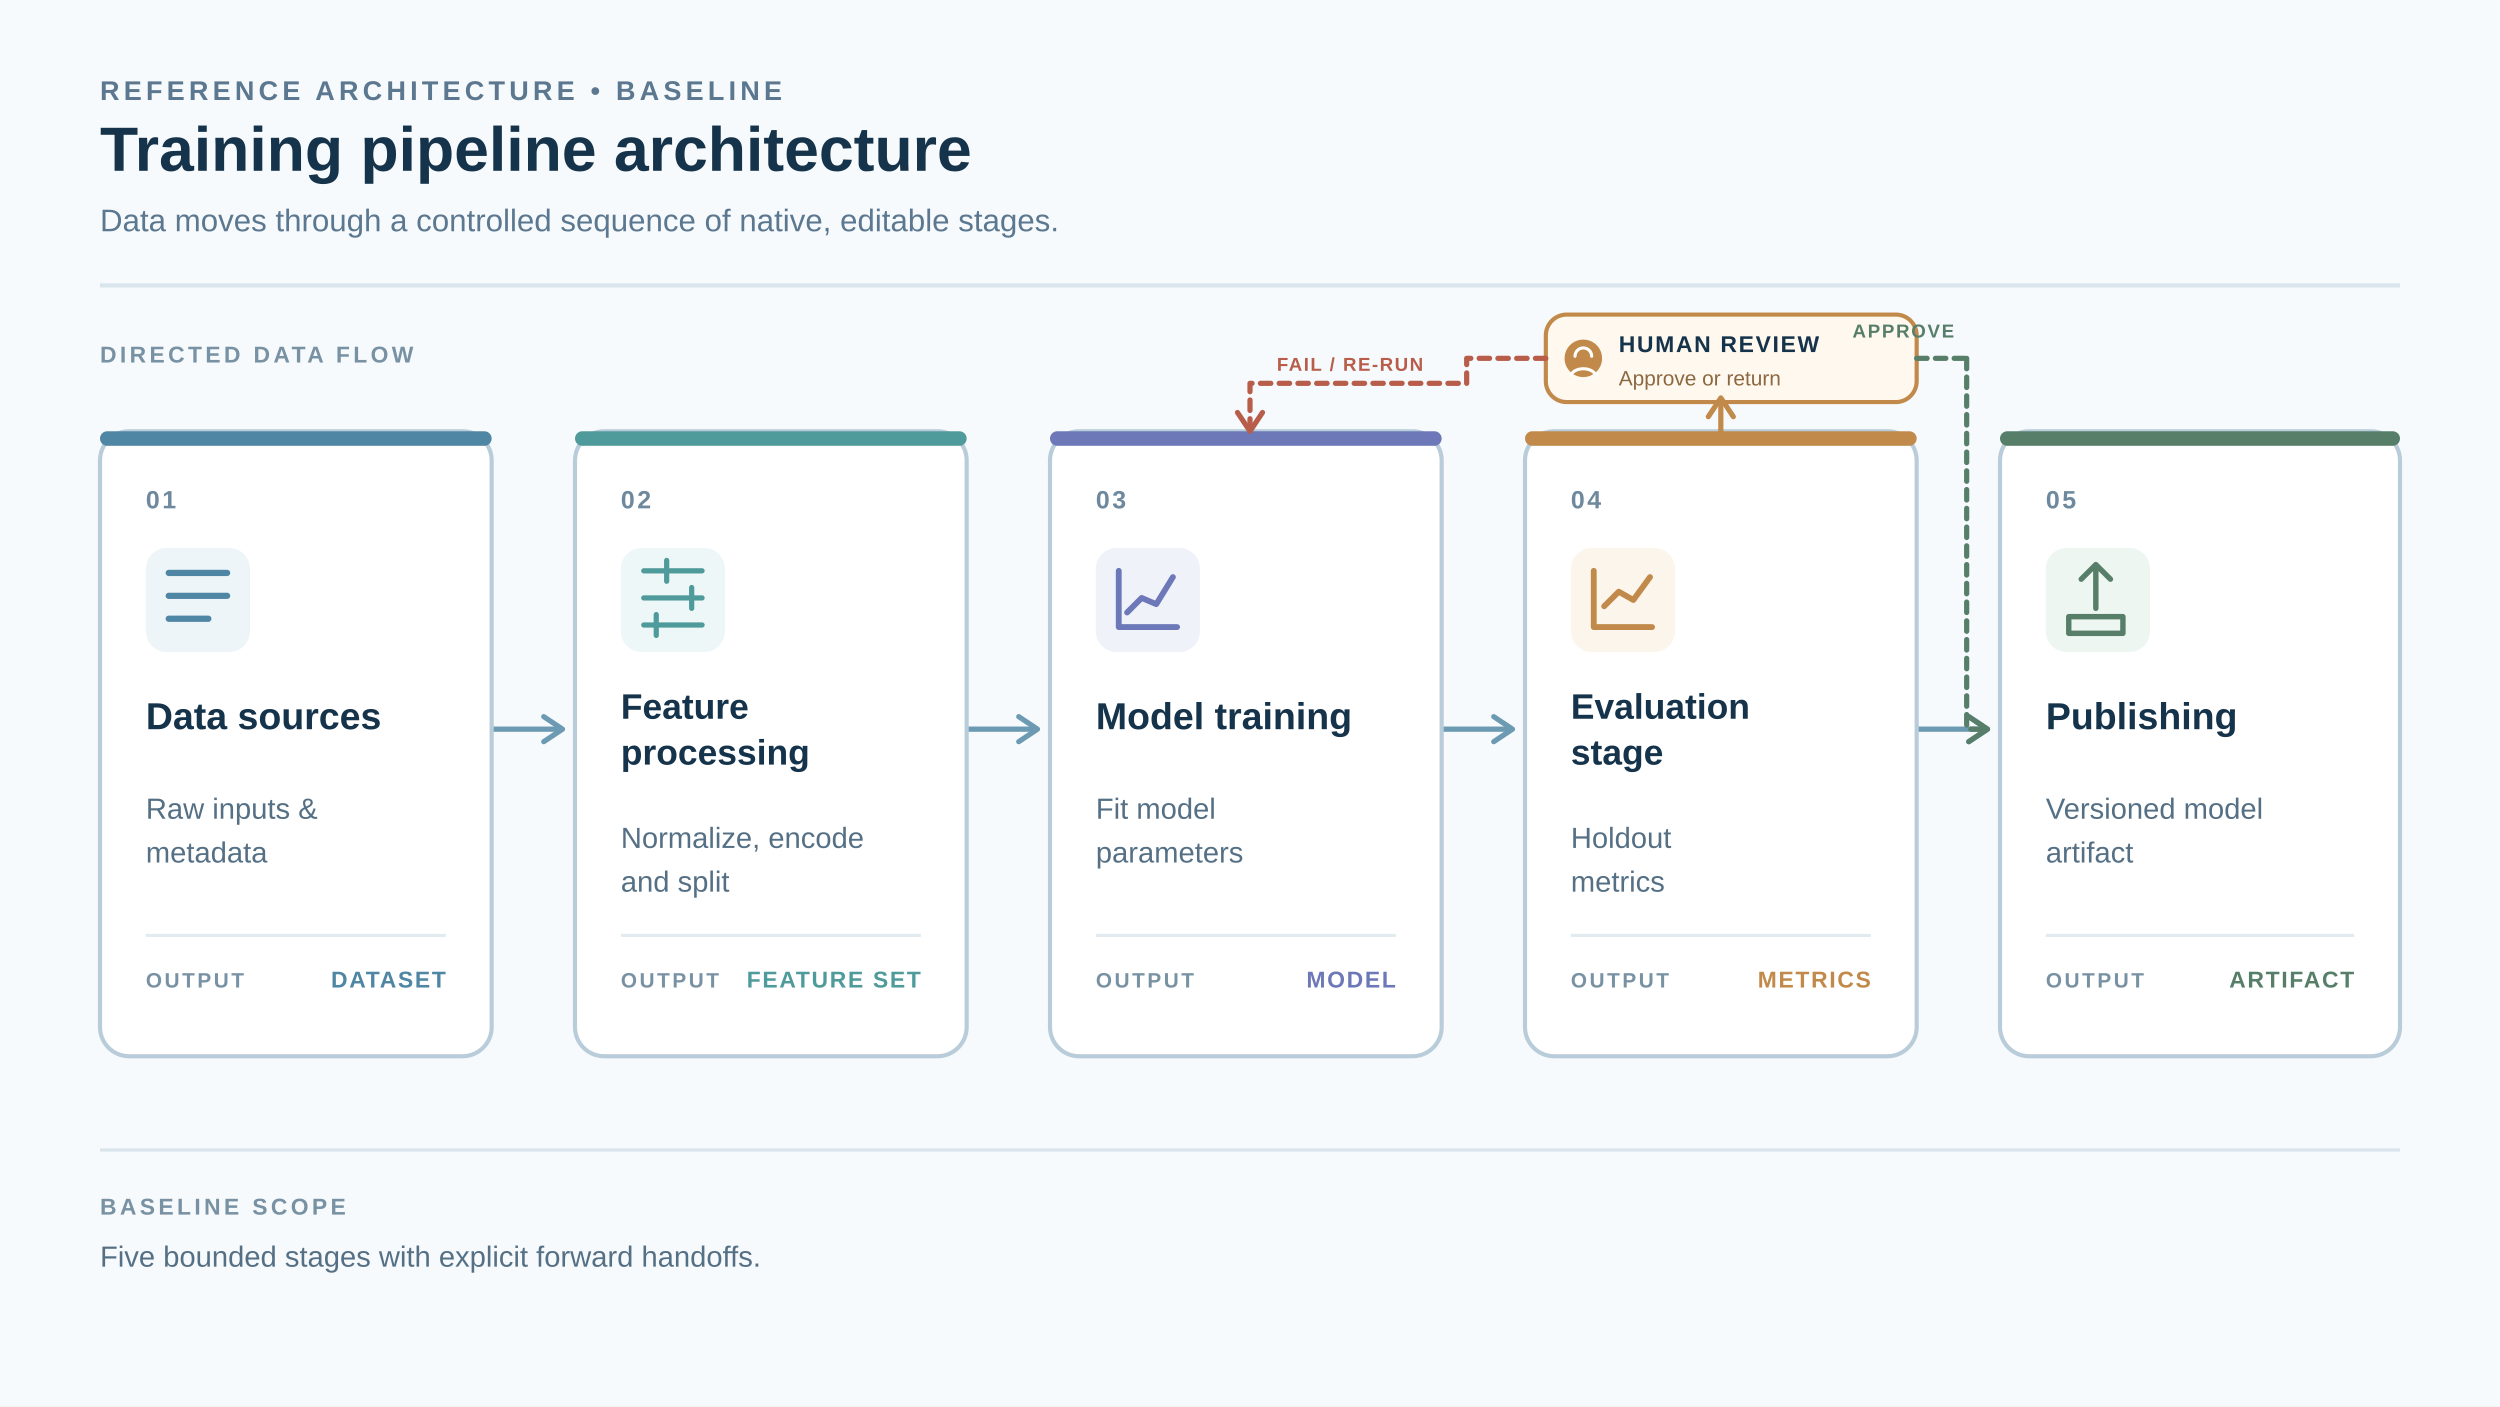
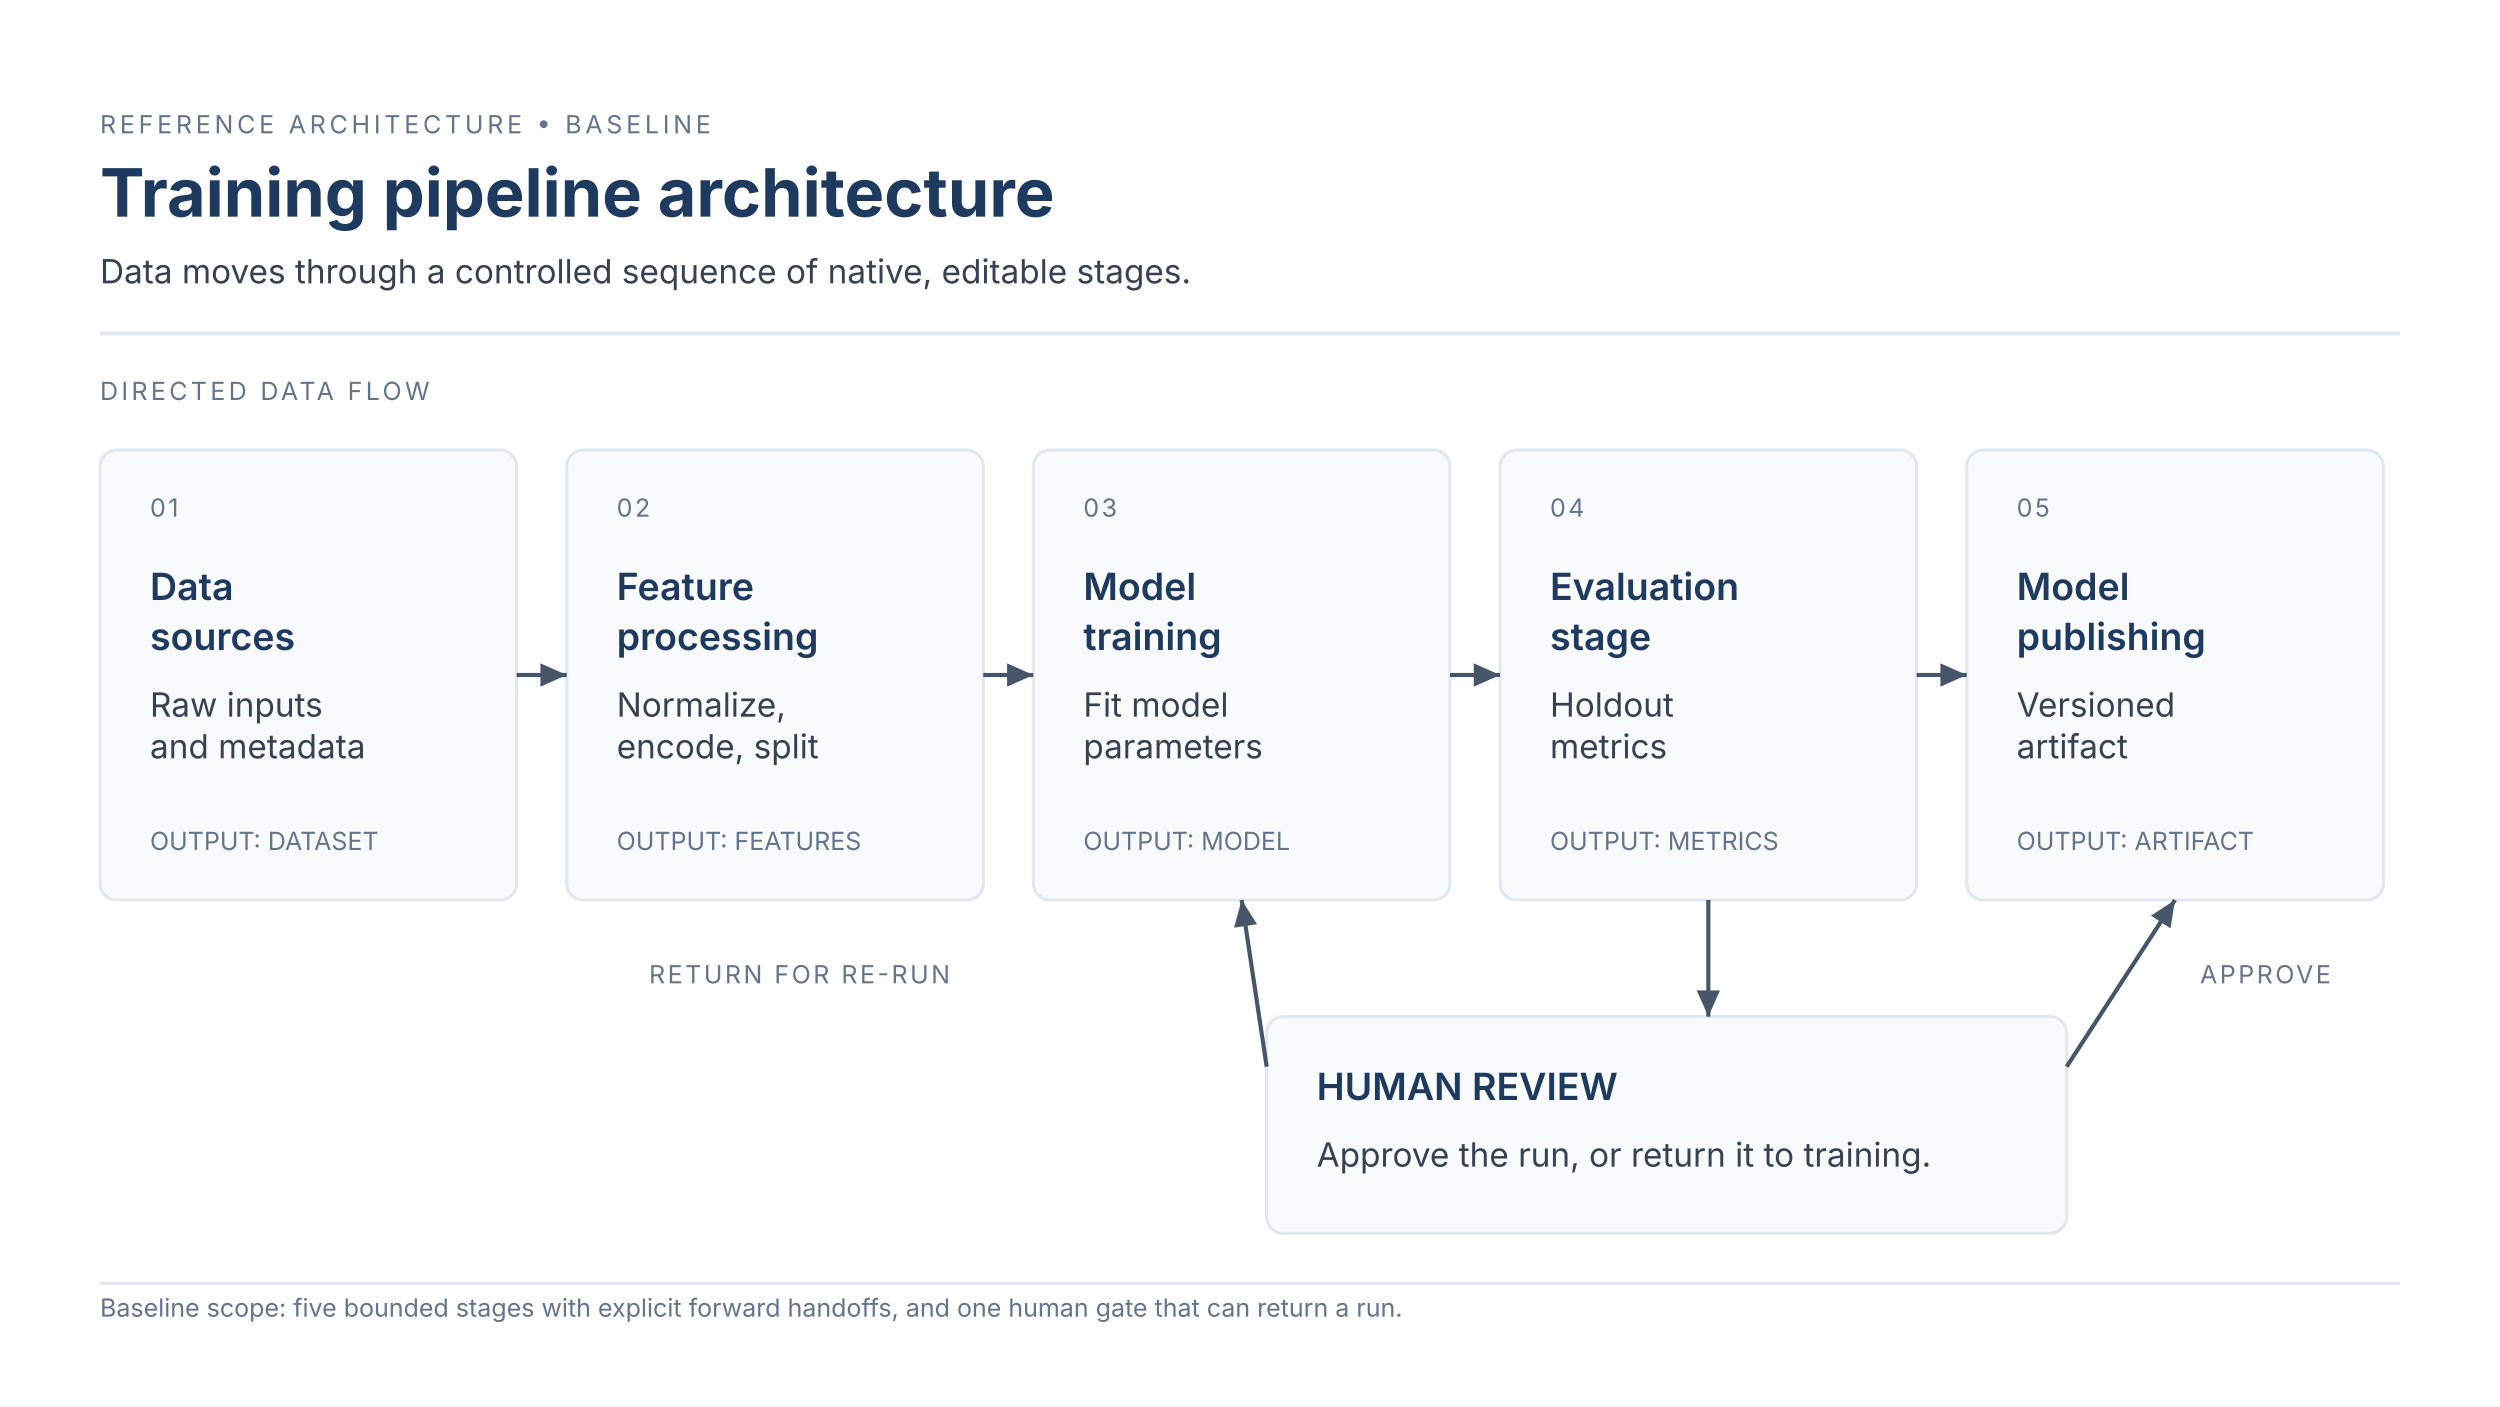
<svg xmlns="http://www.w3.org/2000/svg" width="1200" height="675" viewBox="0 0 1200 675" role="img" aria-labelledby="diagram-title diagram-description">
-   <rect id="canvas-background" x="0" y="0" width="1200" height="675" fill="#F7FAFC" />
-   <text id="diagram-kicker" x="48" y="48" fill="#5B7890" font-family="Arial, Helvetica, sans-serif" font-size="13" font-weight="700" letter-spacing="2">REFERENCE ARCHITECTURE • BASELINE</text>
-   <text id="diagram-heading" x="48" y="82" fill="#15334A" font-family="Arial, Helvetica, sans-serif" font-size="30" font-weight="700">Training pipeline architecture</text>
-   <text id="diagram-subtitle" x="48" y="111" fill="#5B7890" font-family="Arial, Helvetica, sans-serif" font-size="15">Data moves through a controlled sequence of native, editable stages.</text>
-   <path id="header-rule" d="M48 137 H1152" fill="none" stroke="#D9E5EC" stroke-width="2" />
-   <text id="flow-label" x="48" y="174" fill="#7892A4" font-family="Arial, Helvetica, sans-serif" font-size="11" font-weight="700" letter-spacing="1.6">DIRECTED DATA FLOW</text>
-   <g id="connector-layer" aria-label="Forward data connectors">
-     <path id="connector-ingestion-feature-processing" class="connector" data-element="connector" d="M236 350 H268" fill="none" stroke="#6B9AB2" stroke-width="2.5" stroke-linecap="round" />
-     <path id="arrow-ingestion-feature-processing" class="connector-arrow" d="M261 344 L270 350 L261 356" fill="none" stroke="#6B9AB2" stroke-width="2.5" stroke-linecap="round" stroke-linejoin="round" />
-     <path id="connector-feature-processing-training" class="connector" data-element="connector" d="M464 350 H496" fill="none" stroke="#6B9AB2" stroke-width="2.5" stroke-linecap="round" />
-     <path id="arrow-feature-processing-training" class="connector-arrow" d="M489 344 L498 350 L489 356" fill="none" stroke="#6B9AB2" stroke-width="2.5" stroke-linecap="round" stroke-linejoin="round" />
-     <path id="connector-training-evaluation-stage" class="connector" data-element="connector" d="M692 350 H724" fill="none" stroke="#6B9AB2" stroke-width="2.5" stroke-linecap="round" />
-     <path id="arrow-training-evaluation-stage" class="connector-arrow" d="M717 344 L726 350 L717 356" fill="none" stroke="#6B9AB2" stroke-width="2.5" stroke-linecap="round" stroke-linejoin="round" />
-     <path id="connector-evaluation-stage-publishing" class="connector" data-element="connector" d="M920 350 H952" fill="none" stroke="#6B9AB2" stroke-width="2.5" stroke-linecap="round" />
-     <path id="arrow-evaluation-stage-publishing" class="connector-arrow" d="M945 344 L954 350 L945 356" fill="none" stroke="#6B9AB2" stroke-width="2.5" stroke-linecap="round" stroke-linejoin="round" />
-   </g>
-   <g id="ingestion" data-region="ingestion" role="group" aria-labelledby="ingestion-title">
-     <rect id="ingestion-card" x="48" y="207" width="188" height="300" rx="14" fill="#FFFFFF" stroke="#B9CCD9" stroke-width="2" />
-     <rect id="ingestion-accent" x="48" y="207" width="188" height="7" rx="3.5" fill="#4F86A3" />
-     <text id="ingestion-step" x="70" y="244" fill="#6E899D" font-family="Arial, Helvetica, sans-serif" font-size="12" font-weight="700" letter-spacing="1.2">01</text>
-     <rect id="ingestion-icon-panel" x="70" y="263" width="50" height="50" rx="10" fill="#EEF5F8" />
-     <path id="ingestion-icon" d="M81 275 H109 M81 286 H109 M81 297 H100" fill="none" stroke="#4F86A3" stroke-width="3" stroke-linecap="round" />
-     <text id="ingestion-title" x="70" y="350" fill="#15334A" font-family="Arial, Helvetica, sans-serif" font-size="18" font-weight="700">Data sources</text>
-     <text id="ingestion-detail-primary" x="70" y="393" fill="#557085" font-family="Arial, Helvetica, sans-serif" font-size="14">Raw inputs &amp;</text>
-     <text id="ingestion-detail-secondary" x="70" y="414" fill="#557085" font-family="Arial, Helvetica, sans-serif" font-size="14">metadata</text>
-     <path id="ingestion-divider" d="M70 449 H214" fill="none" stroke="#E2EBF0" stroke-width="1.5" />
-     <text id="ingestion-output-label" x="70" y="474" fill="#7892A4" font-family="Arial, Helvetica, sans-serif" font-size="10" font-weight="700" letter-spacing="1.2">OUTPUT</text>
-     <text id="ingestion-output" x="214" y="474" text-anchor="end" fill="#4F86A3" font-family="Arial, Helvetica, sans-serif" font-size="11" font-weight="700" letter-spacing="0.8">DATASET</text>
-   </g>
-   <g id="feature-processing" data-region="feature-processing" role="group" aria-labelledby="feature-processing-title">
-     <rect id="feature-processing-card" x="276" y="207" width="188" height="300" rx="14" fill="#FFFFFF" stroke="#B9CCD9" stroke-width="2" />
-     <rect id="feature-processing-accent" x="276" y="207" width="188" height="7" rx="3.5" fill="#4F9A9A" />
-     <text id="feature-processing-step" x="298" y="244" fill="#6E899D" font-family="Arial, Helvetica, sans-serif" font-size="12" font-weight="700" letter-spacing="1.2">02</text>
-     <rect id="feature-processing-icon-panel" x="298" y="263" width="50" height="50" rx="10" fill="#EEF7F7" />
-     <path id="feature-processing-icon" d="M309 274 H337 M309 287 H337 M309 300 H337 M320 269 V279 M332 282 V292 M315 295 V305" fill="none" stroke="#4F9A9A" stroke-width="2.5" stroke-linecap="round" />
-     <text id="feature-processing-title" x="298" y="345" fill="#15334A" font-family="Arial, Helvetica, sans-serif" font-size="17" font-weight="700">Feature</text>
-     <text id="feature-processing-title-secondary" x="298" y="367" fill="#15334A" font-family="Arial, Helvetica, sans-serif" font-size="17" font-weight="700">processing</text>
-     <text id="feature-processing-detail-primary" x="298" y="407" fill="#557085" font-family="Arial, Helvetica, sans-serif" font-size="14">Normalize, encode</text>
-     <text id="feature-processing-detail-secondary" x="298" y="428" fill="#557085" font-family="Arial, Helvetica, sans-serif" font-size="14">and split</text>
-     <path id="feature-processing-divider" d="M298 449 H442" fill="none" stroke="#E2EBF0" stroke-width="1.5" />
-     <text id="feature-processing-output-label" x="298" y="474" fill="#7892A4" font-family="Arial, Helvetica, sans-serif" font-size="10" font-weight="700" letter-spacing="1.2">OUTPUT</text>
-     <text id="feature-processing-output" x="442" y="474" text-anchor="end" fill="#4F9A9A" font-family="Arial, Helvetica, sans-serif" font-size="11" font-weight="700" letter-spacing="0.8">FEATURE SET</text>
-   </g>
-   <g id="training" data-region="training" role="group" aria-labelledby="training-title">
-     <rect id="training-card" x="504" y="207" width="188" height="300" rx="14" fill="#FFFFFF" stroke="#B9CCD9" stroke-width="2" />
-     <rect id="training-accent" x="504" y="207" width="188" height="7" rx="3.5" fill="#6C78B7" />
-     <text id="training-step" x="526" y="244" fill="#6E899D" font-family="Arial, Helvetica, sans-serif" font-size="12" font-weight="700" letter-spacing="1.2">03</text>
-     <rect id="training-icon-panel" x="526" y="263" width="50" height="50" rx="10" fill="#F0F2FA" />
-     <path id="training-icon" d="M537 301 V274 M537 301 H565 M541 294 L548 287 L555 290 L563 277" fill="none" stroke="#6C78B7" stroke-width="2.8" stroke-linecap="round" stroke-linejoin="round" />
-     <text id="training-title" x="526" y="350" fill="#15334A" font-family="Arial, Helvetica, sans-serif" font-size="18" font-weight="700">Model training</text>
-     <text id="training-detail-primary" x="526" y="393" fill="#557085" font-family="Arial, Helvetica, sans-serif" font-size="14">Fit model</text>
-     <text id="training-detail-secondary" x="526" y="414" fill="#557085" font-family="Arial, Helvetica, sans-serif" font-size="14">parameters</text>
-     <path id="training-divider" d="M526 449 H670" fill="none" stroke="#E2EBF0" stroke-width="1.5" />
-     <text id="training-output-label" x="526" y="474" fill="#7892A4" font-family="Arial, Helvetica, sans-serif" font-size="10" font-weight="700" letter-spacing="1.2">OUTPUT</text>
-     <text id="training-output" x="670" y="474" text-anchor="end" fill="#6C78B7" font-family="Arial, Helvetica, sans-serif" font-size="11" font-weight="700" letter-spacing="0.8">MODEL</text>
-   </g>
-   <g id="evaluation-stage" data-region="evaluation-stage" role="group" aria-labelledby="evaluation-stage-title">
-     <rect id="evaluation-stage-card" x="732" y="207" width="188" height="300" rx="14" fill="#FFFFFF" stroke="#B9CCD9" stroke-width="2" />
-     <rect id="evaluation-stage-accent" x="732" y="207" width="188" height="7" rx="3.5" fill="#C18A4A" />
-     <text id="evaluation-stage-step" x="754" y="244" fill="#6E899D" font-family="Arial, Helvetica, sans-serif" font-size="12" font-weight="700" letter-spacing="1.2">04</text>
-     <rect id="evaluation-stage-icon-panel" x="754" y="263" width="50" height="50" rx="10" fill="#FBF5EC" />
-     <path id="evaluation-stage-icon" d="M765 301 V274 M765 301 H793 M770 291 L777 284 L784 288 L792 277" fill="none" stroke="#C18A4A" stroke-width="2.8" stroke-linecap="round" stroke-linejoin="round" />
-     <text id="evaluation-stage-title" x="754" y="345" fill="#15334A" font-family="Arial, Helvetica, sans-serif" font-size="17" font-weight="700">Evaluation</text>
-     <text id="evaluation-stage-title-secondary" x="754" y="367" fill="#15334A" font-family="Arial, Helvetica, sans-serif" font-size="17" font-weight="700">stage</text>
-     <text id="evaluation-stage-detail-primary" x="754" y="407" fill="#557085" font-family="Arial, Helvetica, sans-serif" font-size="14">Holdout</text>
-     <text id="evaluation-stage-detail-secondary" x="754" y="428" fill="#557085" font-family="Arial, Helvetica, sans-serif" font-size="14">metrics</text>
-     <path id="evaluation-stage-divider" d="M754 449 H898" fill="none" stroke="#E2EBF0" stroke-width="1.5" />
-     <text id="evaluation-stage-output-label" x="754" y="474" fill="#7892A4" font-family="Arial, Helvetica, sans-serif" font-size="10" font-weight="700" letter-spacing="1.2">OUTPUT</text>
-     <text id="evaluation-stage-output" x="898" y="474" text-anchor="end" fill="#C18A4A" font-family="Arial, Helvetica, sans-serif" font-size="11" font-weight="700" letter-spacing="0.8">METRICS</text>
-     <g id="human-review-branch" data-region="human-review-branch" data-element="editable-review-branch" role="group" aria-labelledby="human-review-title">
-       <rect id="human-review-gate" x="742" y="151" width="178" height="42" rx="10" fill="#FFF8EF" stroke="#C18A4A" stroke-width="2" />
-       <circle id="human-review-badge" cx="760" cy="172" r="9" fill="#C18A4A" />
-       <path id="human-review-person" data-element="reviewer-icon" d="M756 171 A4 4 0 1 1 764 171 M754 180 C756 176 764 176 766 180" fill="none" stroke="#FFFFFF" stroke-width="1.5" stroke-linecap="round" />
-       <text id="human-review-title" x="777" y="169" fill="#15334A" font-family="Arial, Helvetica, sans-serif" font-size="11" font-weight="700" letter-spacing="0.8">HUMAN REVIEW</text>
-       <text id="human-review-detail" x="777" y="185" fill="#8B6840" font-family="Arial, Helvetica, sans-serif" font-size="10">Approve or return</text>
-       <path id="evaluation-to-human-review" data-element="review-input" d="M826 207 V194" fill="none" stroke="#C18A4A" stroke-width="2.5" stroke-linecap="round" />
-       <path id="evaluation-to-human-review-arrow" data-element="review-input-arrow" d="M820 200 L826 191 L832 200" fill="none" stroke="#C18A4A" stroke-width="2.5" stroke-linecap="round" stroke-linejoin="round" />
-       <line id="human-approval-connector-line" data-element="approval-connector" x1="920" y1="172" x2="944" y2="172" stroke="#577E68" stroke-width="2.5" stroke-dasharray="5 4" stroke-linecap="round" />
-       <path id="human-approval-path" data-element="approval-branch" d="M944 172 V350 H952" fill="none" stroke="#577E68" stroke-width="2.5" stroke-dasharray="5 4" stroke-linecap="round" stroke-linejoin="round" />
-       <path id="human-approval-arrow" data-element="approval-branch-arrow" d="M945 344 L954 350 L945 356" fill="none" stroke="#577E68" stroke-width="2.5" stroke-linecap="round" stroke-linejoin="round" />
-       <text id="human-approval-label" x="938" y="162" text-anchor="end" fill="#577E68" font-family="Arial, Helvetica, sans-serif" font-size="9" font-weight="700" letter-spacing="0.8">APPROVE</text>
-       <path id="failure-return-path" data-region="failure-return-path" data-element="failure-return-path" d="M742 172 H704 V184 H600 V207" fill="none" stroke="#B75D4A" stroke-width="2.5" stroke-dasharray="5 4" stroke-linecap="round" stroke-linejoin="round" />
-       <path id="failure-return-arrow" data-element="failure-return-arrow" d="M594 198 L600 207 L606 198" fill="none" stroke="#B75D4A" stroke-width="2.5" stroke-linecap="round" stroke-linejoin="round" />
-       <text id="failure-return-label" x="648" y="178" text-anchor="middle" fill="#B75D4A" font-family="Arial, Helvetica, sans-serif" font-size="9" font-weight="700" letter-spacing="0.7">FAIL / RE-RUN</text>
+   <defs>
+     <marker id="pipeline-arrowhead" viewBox="0 0 10 10" refX="9" refY="5" markerWidth="7" markerHeight="7" orient="auto-start-reverse" markerUnits="strokeWidth">
+       <path d="M0 1 L9 5 L0 9 Z" fill="#475569" />
+     </marker>
+   </defs>
+   <rect id="canvas-background" x="0" y="0" width="1200" height="675" fill="#ffffff" />
+   <text id="diagram-kicker" data-style-role="footnote" x="48" y="64" fill="#64748b" font-family="Inter, 'DejaVu Sans', 'Liberation Sans', Arial, sans-serif" font-size="12" letter-spacing="1.8">REFERENCE ARCHITECTURE • BASELINE</text>
+   <text id="diagram-heading" data-style-role="slide.title" x="48" y="104" fill="#1e3a5f" font-family="Inter, 'DejaVu Sans', 'Liberation Sans', Arial, sans-serif" font-size="32" font-weight="700">Training pipeline architecture</text>
+   <text id="diagram-subtitle" data-style-role="caption" x="48" y="136" fill="#374151" font-family="Inter, 'DejaVu Sans', 'Liberation Sans', Arial, sans-serif" font-size="16">Data moves through a controlled sequence of native, editable stages.</text>
+   <path id="header-rule" d="M48 160 H1152" fill="none" stroke="#e2e8f0" stroke-width="2" />
+   <text id="flow-label" data-style-role="footnote" x="48" y="192" fill="#64748b" font-family="Inter, 'DejaVu Sans', 'Liberation Sans', Arial, sans-serif" font-size="12" letter-spacing="1.6">DIRECTED DATA FLOW</text>
+   <g id="pipeline-stages" data-region="pipeline-stages" role="group" aria-label="The five pipeline stages">
+     <g id="ingestion" data-node-id="ingestion">
+       <rect id="ingestion-card" x="48" y="216" width="200" height="216" rx="8" fill="#f8fafc" stroke="#e2e8f0" stroke-width="1.5" />
+       <text id="ingestion-step" data-style-role="footnote" x="72" y="248" fill="#64748b" font-family="Inter, 'DejaVu Sans', 'Liberation Sans', Arial, sans-serif" font-size="12" letter-spacing="1.2">01</text>
+       <text id="ingestion-title" data-style-role="node.label" x="72" y="288" fill="#1e3a5f" font-family="Inter, 'DejaVu Sans', 'Liberation Sans', Arial, sans-serif" font-size="18" font-weight="600">
+         <tspan x="72" dy="0">Data</tspan>
+         <tspan x="72" dy="24">sources</tspan>
+       </text>
+       <text id="ingestion-detail" data-style-role="caption" x="72" y="344" fill="#374151" font-family="Inter, 'DejaVu Sans', 'Liberation Sans', Arial, sans-serif" font-size="16">
+         <tspan x="72" dy="0">Raw inputs</tspan>
+         <tspan x="72" dy="20">and metadata</tspan>
+       </text>
+       <text id="ingestion-output" data-style-role="footnote" x="72" y="408" fill="#64748b" font-family="Inter, 'DejaVu Sans', 'Liberation Sans', Arial, sans-serif" font-size="12">OUTPUT: DATASET</text>
+     </g>
+     <g id="feature-processing" data-node-id="feature-processing">
+       <rect id="feature-processing-card" x="272" y="216" width="200" height="216" rx="8" fill="#f8fafc" stroke="#e2e8f0" stroke-width="1.5" />
+       <text id="feature-processing-step" data-style-role="footnote" x="296" y="248" fill="#64748b" font-family="Inter, 'DejaVu Sans', 'Liberation Sans', Arial, sans-serif" font-size="12" letter-spacing="1.2">02</text>
+       <text id="feature-processing-title" data-style-role="node.label" x="296" y="288" fill="#1e3a5f" font-family="Inter, 'DejaVu Sans', 'Liberation Sans', Arial, sans-serif" font-size="18" font-weight="600">
+         <tspan x="296" dy="0">Feature</tspan>
+         <tspan x="296" dy="24">processing</tspan>
+       </text>
+       <text id="feature-processing-detail" data-style-role="caption" x="296" y="344" fill="#374151" font-family="Inter, 'DejaVu Sans', 'Liberation Sans', Arial, sans-serif" font-size="16">
+         <tspan x="296" dy="0">Normalize,</tspan>
+         <tspan x="296" dy="20">encode, split</tspan>
+       </text>
+       <text id="feature-processing-output" data-style-role="footnote" x="296" y="408" fill="#64748b" font-family="Inter, 'DejaVu Sans', 'Liberation Sans', Arial, sans-serif" font-size="12">OUTPUT: FEATURES</text>
+     </g>
+     <g id="training" data-node-id="training">
+       <rect id="training-card" x="496" y="216" width="200" height="216" rx="8" fill="#f8fafc" stroke="#e2e8f0" stroke-width="1.5" />
+       <text id="training-step" data-style-role="footnote" x="520" y="248" fill="#64748b" font-family="Inter, 'DejaVu Sans', 'Liberation Sans', Arial, sans-serif" font-size="12" letter-spacing="1.2">03</text>
+       <text id="training-title" data-style-role="node.label" x="520" y="288" fill="#1e3a5f" font-family="Inter, 'DejaVu Sans', 'Liberation Sans', Arial, sans-serif" font-size="18" font-weight="600">
+         <tspan x="520" dy="0">Model</tspan>
+         <tspan x="520" dy="24">training</tspan>
+       </text>
+       <text id="training-detail" data-style-role="caption" x="520" y="344" fill="#374151" font-family="Inter, 'DejaVu Sans', 'Liberation Sans', Arial, sans-serif" font-size="16">
+         <tspan x="520" dy="0">Fit model</tspan>
+         <tspan x="520" dy="20">parameters</tspan>
+       </text>
+       <text id="training-output" data-style-role="footnote" x="520" y="408" fill="#64748b" font-family="Inter, 'DejaVu Sans', 'Liberation Sans', Arial, sans-serif" font-size="12">OUTPUT: MODEL</text>
+     </g>
+     <g id="evaluation" data-node-id="evaluation">
+       <rect id="evaluation-card" x="720" y="216" width="200" height="216" rx="8" fill="#f8fafc" stroke="#e2e8f0" stroke-width="1.5" />
+       <text id="evaluation-step" data-style-role="footnote" x="744" y="248" fill="#64748b" font-family="Inter, 'DejaVu Sans', 'Liberation Sans', Arial, sans-serif" font-size="12" letter-spacing="1.2">04</text>
+       <text id="evaluation-title" data-style-role="node.label" x="744" y="288" fill="#1e3a5f" font-family="Inter, 'DejaVu Sans', 'Liberation Sans', Arial, sans-serif" font-size="18" font-weight="600">
+         <tspan x="744" dy="0">Evaluation</tspan>
+         <tspan x="744" dy="24">stage</tspan>
+       </text>
+       <text id="evaluation-detail" data-style-role="caption" x="744" y="344" fill="#374151" font-family="Inter, 'DejaVu Sans', 'Liberation Sans', Arial, sans-serif" font-size="16">
+         <tspan x="744" dy="0">Holdout</tspan>
+         <tspan x="744" dy="20">metrics</tspan>
+       </text>
+       <text id="evaluation-output" data-style-role="footnote" x="744" y="408" fill="#64748b" font-family="Inter, 'DejaVu Sans', 'Liberation Sans', Arial, sans-serif" font-size="12">OUTPUT: METRICS</text>
+     </g>
+     <g id="publishing" data-node-id="publishing">
+       <rect id="publishing-card" x="944" y="216" width="200" height="216" rx="8" fill="#f8fafc" stroke="#e2e8f0" stroke-width="1.5" />
+       <text id="publishing-step" data-style-role="footnote" x="968" y="248" fill="#64748b" font-family="Inter, 'DejaVu Sans', 'Liberation Sans', Arial, sans-serif" font-size="12" letter-spacing="1.2">05</text>
+       <text id="publishing-title" data-style-role="node.label" x="968" y="288" fill="#1e3a5f" font-family="Inter, 'DejaVu Sans', 'Liberation Sans', Arial, sans-serif" font-size="18" font-weight="600">
+         <tspan x="968" dy="0">Model</tspan>
+         <tspan x="968" dy="24">publishing</tspan>
+       </text>
+       <text id="publishing-detail" data-style-role="caption" x="968" y="344" fill="#374151" font-family="Inter, 'DejaVu Sans', 'Liberation Sans', Arial, sans-serif" font-size="16">
+         <tspan x="968" dy="0">Versioned</tspan>
+         <tspan x="968" dy="20">artifact</tspan>
+       </text>
+       <text id="publishing-output" data-style-role="footnote" x="968" y="408" fill="#64748b" font-family="Inter, 'DejaVu Sans', 'Liberation Sans', Arial, sans-serif" font-size="12">OUTPUT: ARTIFACT</text>
    </g>
  </g>
-   <g id="publishing" data-region="publishing" role="group" aria-labelledby="publishing-title">
-     <rect id="publishing-card" x="960" y="207" width="192" height="300" rx="14" fill="#FFFFFF" stroke="#B9CCD9" stroke-width="2" />
-     <rect id="publishing-accent" x="960" y="207" width="192" height="7" rx="3.5" fill="#577E68" />
-     <text id="publishing-step" x="982" y="244" fill="#6E899D" font-family="Arial, Helvetica, sans-serif" font-size="12" font-weight="700" letter-spacing="1.2">05</text>
-     <rect id="publishing-icon-panel" x="982" y="263" width="50" height="50" rx="10" fill="#EEF6F1" />
-     <path id="publishing-icon" d="M993 296 H1019 V304 H993 Z M1006 292 V271 M999 278 L1006 271 L1013 278" fill="none" stroke="#577E68" stroke-width="2.6" stroke-linecap="round" stroke-linejoin="round" />
-     <text id="publishing-title" x="982" y="350" fill="#15334A" font-family="Arial, Helvetica, sans-serif" font-size="18" font-weight="700">Publishing</text>
-     <text id="publishing-detail-primary" x="982" y="393" fill="#557085" font-family="Arial, Helvetica, sans-serif" font-size="14">Versioned model</text>
-     <text id="publishing-detail-secondary" x="982" y="414" fill="#557085" font-family="Arial, Helvetica, sans-serif" font-size="14">artifact</text>
-     <path id="publishing-divider" d="M982 449 H1130" fill="none" stroke="#E2EBF0" stroke-width="1.5" />
-     <text id="publishing-output-label" x="982" y="474" fill="#7892A4" font-family="Arial, Helvetica, sans-serif" font-size="10" font-weight="700" letter-spacing="1.2">OUTPUT</text>
-     <text id="publishing-output" x="1130" y="474" text-anchor="end" fill="#577E68" font-family="Arial, Helvetica, sans-serif" font-size="11" font-weight="700" letter-spacing="0.8">ARTIFACT</text>
+   <g id="connector-layer" data-region="connector-layer" role="group" aria-label="Forward data connectors">
+     <line id="connector-ingestion-feature-processing" data-from="ingestion" data-to="feature-processing" x1="248" y1="324" x2="272" y2="324" stroke="#475569" stroke-width="2" marker-end="url(#pipeline-arrowhead)" />
+     <line id="connector-feature-processing-training" data-from="feature-processing" data-to="training" x1="472" y1="324" x2="496" y2="324" stroke="#475569" stroke-width="2" marker-end="url(#pipeline-arrowhead)" />
+     <line id="connector-training-evaluation" data-from="training" data-to="evaluation" x1="696" y1="324" x2="720" y2="324" stroke="#475569" stroke-width="2" marker-end="url(#pipeline-arrowhead)" />
+     <line id="connector-evaluation-publishing" data-from="evaluation" data-to="publishing" x1="920" y1="324" x2="944" y2="324" stroke="#475569" stroke-width="2" marker-end="url(#pipeline-arrowhead)" />
  </g>
-   <path id="footer-rule" d="M48 552 H1152" fill="none" stroke="#D9E5EC" stroke-width="1.5" />
-   <text id="footer-label" x="48" y="583" fill="#7892A4" font-family="Arial, Helvetica, sans-serif" font-size="11" font-weight="700" letter-spacing="1.6">BASELINE SCOPE</text>
-   <text id="footer-note" x="48" y="608" fill="#557085" font-family="Arial, Helvetica, sans-serif" font-size="14">Five bounded stages with explicit forward handoffs.</text>
+   <g id="human-review-branch" data-region="human-review-branch" role="group" aria-label="The human review gate">
+     <g id="human-review" data-node-id="human-review">
+       <rect id="human-review-card" x="608" y="488" width="384" height="104" rx="8" fill="#f8fafc" stroke="#e2e8f0" stroke-width="1.5" />
+       <text id="human-review-title" data-style-role="node.label" x="632" y="528" fill="#1e3a5f" font-family="Inter, 'DejaVu Sans', 'Liberation Sans', Arial, sans-serif" font-size="18" font-weight="600">HUMAN REVIEW</text>
+       <text id="human-review-detail" data-style-role="caption" x="632" y="560" fill="#374151" font-family="Inter, 'DejaVu Sans', 'Liberation Sans', Arial, sans-serif" font-size="16">Approve the run, or return it to training.</text>
+     </g>
+     <line id="connector-evaluation-human-review" data-from="evaluation" data-to="human-review" x1="820" y1="432" x2="820" y2="488" stroke="#475569" stroke-width="2" marker-end="url(#pipeline-arrowhead)" />
+     <line id="connector-human-review-publishing" data-from="human-review" data-to="publishing" x1="992" y1="512" x2="1044" y2="432" stroke="#475569" stroke-width="2" marker-end="url(#pipeline-arrowhead)" />
+     <line id="connector-human-review-training" data-from="human-review" data-to="training" x1="608" y1="512" x2="596" y2="432" stroke="#475569" stroke-width="2" marker-end="url(#pipeline-arrowhead)" />
+     <text id="human-approval-label" data-style-role="footnote" x="1056" y="472" fill="#64748b" font-family="Inter, 'DejaVu Sans', 'Liberation Sans', Arial, sans-serif" font-size="12" letter-spacing="1.2">APPROVE</text>
+     <text id="human-return-label" data-style-role="footnote" x="456" y="472" fill="#64748b" font-family="Inter, 'DejaVu Sans', 'Liberation Sans', Arial, sans-serif" font-size="12" letter-spacing="1.2" text-anchor="end">RETURN FOR RE-RUN</text>
+   </g>
+   <path id="footer-rule" d="M48 616 H1152" fill="none" stroke="#e2e8f0" stroke-width="1.5" />
+   <text id="footer-note" data-style-role="footnote" x="48" y="632" fill="#64748b" font-family="Inter, 'DejaVu Sans', 'Liberation Sans', Arial, sans-serif" font-size="12">Baseline scope: five bounded stages with explicit forward handoffs, and one human gate that can return a run.</text>
</svg>
